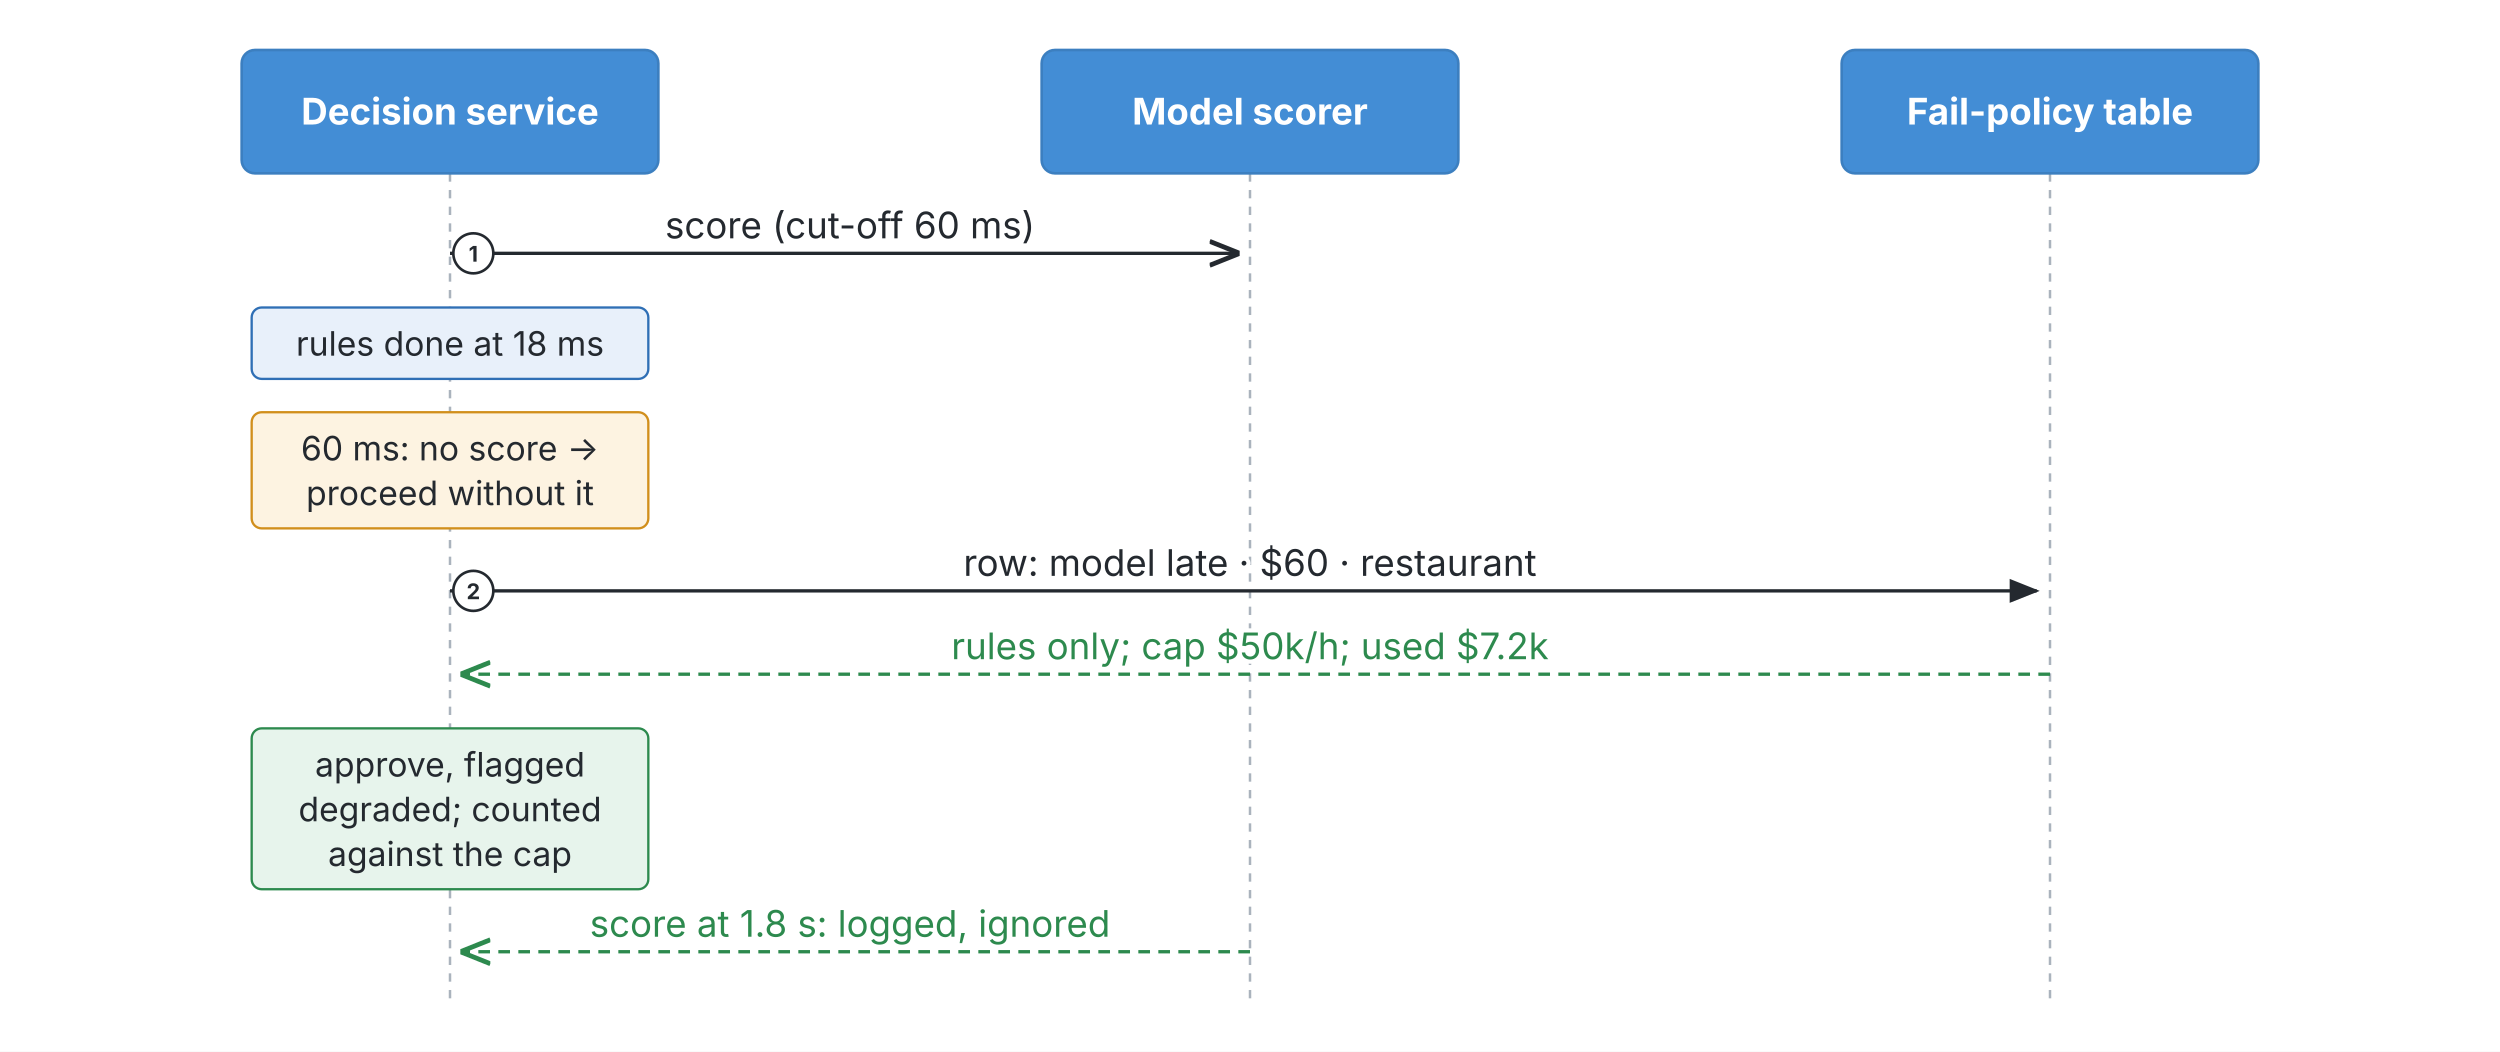
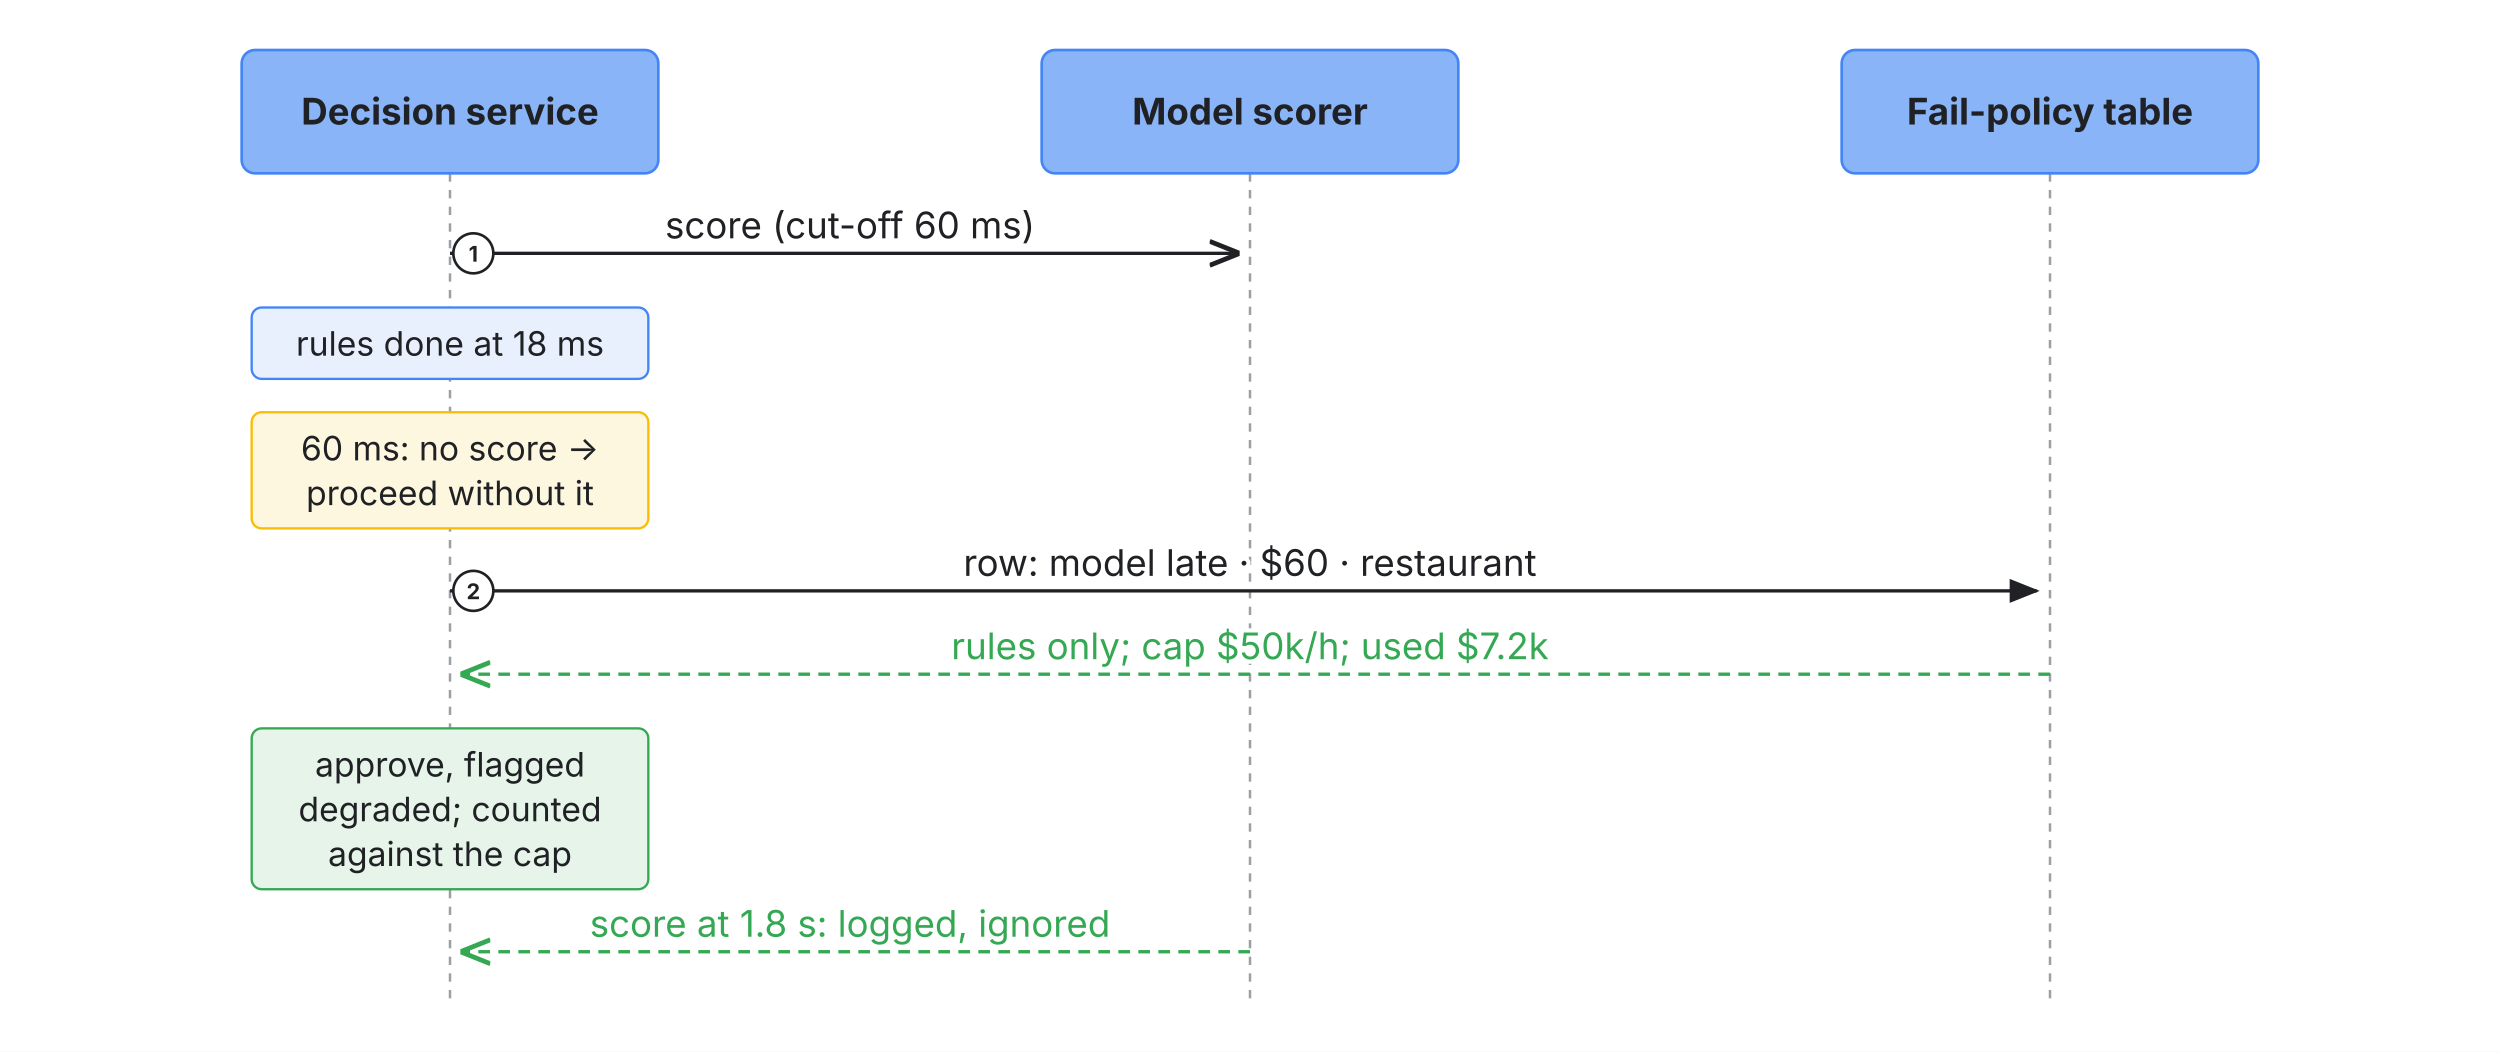
<svg xmlns="http://www.w3.org/2000/svg" class="seq" viewBox="0 0 1500 631" width="1500" height="631">
  <defs>
-     <marker id="sq-f-c8341f" viewBox="0 0 10 10" refX="9" refY="5" markerWidth="9" markerHeight="9" orient="auto">
-       <path d="M0,1 L10,5 L0,9 z" fill="#c8341f" />
+     <marker id="sq-f-ea4335" viewBox="0 0 10 10" refX="9" refY="5" markerWidth="9" markerHeight="9" orient="auto">
+       <path d="M0,1 L10,5 L0,9 z" fill="#ea4335" />
    </marker>
-     <marker id="sq-o-c8341f" viewBox="0 0 10 10" refX="9" refY="5" markerWidth="9" markerHeight="9" orient="auto">
-       <path d="M0,1 L10,5 L0,9" fill="none" stroke="#c8341f" stroke-width="1.6" />
+     <marker id="sq-o-ea4335" viewBox="0 0 10 10" refX="9" refY="5" markerWidth="9" markerHeight="9" orient="auto">
+       <path d="M0,1 L10,5 L0,9" fill="none" stroke="#ea4335" stroke-width="1.6" />
    </marker>
-     <marker id="sq-f-24292f" viewBox="0 0 10 10" refX="9" refY="5" markerWidth="9" markerHeight="9" orient="auto">
-       <path d="M0,1 L10,5 L0,9 z" fill="#24292f" />
+     <marker id="sq-f-202124" viewBox="0 0 10 10" refX="9" refY="5" markerWidth="9" markerHeight="9" orient="auto">
+       <path d="M0,1 L10,5 L0,9 z" fill="#202124" />
    </marker>
-     <marker id="sq-o-24292f" viewBox="0 0 10 10" refX="9" refY="5" markerWidth="9" markerHeight="9" orient="auto">
-       <path d="M0,1 L10,5 L0,9" fill="none" stroke="#24292f" stroke-width="1.6" />
+     <marker id="sq-o-202124" viewBox="0 0 10 10" refX="9" refY="5" markerWidth="9" markerHeight="9" orient="auto">
+       <path d="M0,1 L10,5 L0,9" fill="none" stroke="#202124" stroke-width="1.6" />
    </marker>
-     <marker id="sq-f-2d8a4e" viewBox="0 0 10 10" refX="9" refY="5" markerWidth="9" markerHeight="9" orient="auto">
-       <path d="M0,1 L10,5 L0,9 z" fill="#2d8a4e" />
+     <marker id="sq-f-34a853" viewBox="0 0 10 10" refX="9" refY="5" markerWidth="9" markerHeight="9" orient="auto">
+       <path d="M0,1 L10,5 L0,9 z" fill="#34a853" />
    </marker>
-     <marker id="sq-o-2d8a4e" viewBox="0 0 10 10" refX="9" refY="5" markerWidth="9" markerHeight="9" orient="auto">
-       <path d="M0,1 L10,5 L0,9" fill="none" stroke="#2d8a4e" stroke-width="1.6" />
+     <marker id="sq-o-34a853" viewBox="0 0 10 10" refX="9" refY="5" markerWidth="9" markerHeight="9" orient="auto">
+       <path d="M0,1 L10,5 L0,9" fill="none" stroke="#34a853" stroke-width="1.6" />
    </marker>
  </defs>
  <rect width="1500" height="631" fill="#ffffff" />
-   <line x1="270.0" y1="104" x2="270.0" y2="601.04" stroke="#aab3bd" stroke-width="1.5" stroke-dasharray="5 5" />
-   <rect x="145.0" y="30" width="250" height="74" rx="8" fill="#438dd5" stroke="#3c7fc0" stroke-width="1.6" />
-   <text x="270.0" y="74.7" text-anchor="middle" font-family="Inter, Helvetica, Arial, sans-serif" font-size="22" font-weight="700" fill="#ffffff">Decision service</text>
-   <line x1="750.0" y1="104" x2="750.0" y2="601.04" stroke="#aab3bd" stroke-width="1.5" stroke-dasharray="5 5" />
-   <rect x="625.0" y="30" width="250" height="74" rx="8" fill="#438dd5" stroke="#3c7fc0" stroke-width="1.6" />
-   <text x="750.0" y="74.7" text-anchor="middle" font-family="Inter, Helvetica, Arial, sans-serif" font-size="22" font-weight="700" fill="#ffffff">Model scorer</text>
-   <line x1="1230.0" y1="104" x2="1230.0" y2="601.04" stroke="#aab3bd" stroke-width="1.5" stroke-dasharray="5 5" />
-   <rect x="1105.0" y="30" width="250" height="74" rx="8" fill="#438dd5" stroke="#3c7fc0" stroke-width="1.6" />
-   <text x="1230.0" y="74.7" text-anchor="middle" font-family="Inter, Helvetica, Arial, sans-serif" font-size="22" font-weight="700" fill="#ffffff">Fail-policy table</text>
-   <line x1="270.0" y1="152.0" x2="742.0" y2="152.0" stroke="#24292f" stroke-width="2" marker-end="url(#sq-o-24292f)" />
-   <circle cx="284.0" cy="152.0" r="12" fill="#ffffff" stroke="#24292f" stroke-width="1.6" />
-   <text x="284.0" y="157.0" text-anchor="middle" font-family="Inter, Helvetica, Arial, sans-serif" font-size="13" font-weight="700" fill="#24292f">1</text>
-   <text x="510.0" y="143.0" text-anchor="middle" font-family="Inter, Helvetica, Arial, sans-serif" font-size="22" fill="#24292f" font-weight="400" paint-order="stroke" stroke="#ffffff" stroke-width="5" stroke-linejoin="round">score (cut-off 60 ms)</text>
-   <rect x="151.0" y="184.5" width="238.0" height="42.84" rx="6" fill="#e8f0fa" stroke="#2f6fb5" stroke-width="1.4" />
-   <text x="270.0" y="213.4" text-anchor="middle" font-family="Inter, Helvetica, Arial, sans-serif" font-size="20.2" fill="#24292f">rules done at 18 ms</text>
-   <rect x="151.0" y="247.34" width="238.0" height="69.68" rx="6" fill="#fdf3e1" stroke="#d18f1c" stroke-width="1.4" />
-   <text x="270.0" y="276.24" text-anchor="middle" font-family="Inter, Helvetica, Arial, sans-serif" font-size="20.2" fill="#24292f">60 ms: no score →</text>
-   <text x="270.0" y="303.08" text-anchor="middle" font-family="Inter, Helvetica, Arial, sans-serif" font-size="20.2" fill="#24292f">proceed without it</text>
-   <line x1="270.0" y1="354.52" x2="1222.0" y2="354.52" stroke="#24292f" stroke-width="2" marker-end="url(#sq-f-24292f)" />
-   <circle cx="284.0" cy="354.52" r="12" fill="#ffffff" stroke="#24292f" stroke-width="1.6" />
-   <text x="284.0" y="359.52" text-anchor="middle" font-family="Inter, Helvetica, Arial, sans-serif" font-size="13" font-weight="700" fill="#24292f">2</text>
-   <text x="750.0" y="345.52" text-anchor="middle" font-family="Inter, Helvetica, Arial, sans-serif" font-size="22" fill="#24292f" font-weight="400" paint-order="stroke" stroke="#ffffff" stroke-width="5" stroke-linejoin="round">row: model late · $60 · restaurant</text>
-   <line x1="1230.0" y1="404.52" x2="278.0" y2="404.52" stroke="#2d8a4e" stroke-width="2" stroke-dasharray="7 5" marker-end="url(#sq-o-2d8a4e)" />
-   <text x="750.0" y="395.52" text-anchor="middle" font-family="Inter, Helvetica, Arial, sans-serif" font-size="22" fill="#2d8a4e" font-weight="400" paint-order="stroke" stroke="#ffffff" stroke-width="5" stroke-linejoin="round">rules only; cap $50k/h; used $7.2k</text>
-   <rect x="151.0" y="437.02" width="238.0" height="96.52" rx="6" fill="#e7f4ec" stroke="#2d8a4e" stroke-width="1.4" />
-   <text x="270.0" y="465.92" text-anchor="middle" font-family="Inter, Helvetica, Arial, sans-serif" font-size="20.2" fill="#24292f">approve, flagged</text>
-   <text x="270.0" y="492.76" text-anchor="middle" font-family="Inter, Helvetica, Arial, sans-serif" font-size="20.2" fill="#24292f">degraded; counted</text>
-   <text x="270.0" y="519.6" text-anchor="middle" font-family="Inter, Helvetica, Arial, sans-serif" font-size="20.2" fill="#24292f">against the cap</text>
-   <line x1="750.0" y1="571.04" x2="278.0" y2="571.04" stroke="#2d8a4e" stroke-width="2" stroke-dasharray="7 5" marker-end="url(#sq-o-2d8a4e)" />
-   <text x="510.0" y="562.04" text-anchor="middle" font-family="Inter, Helvetica, Arial, sans-serif" font-size="22" fill="#2d8a4e" font-weight="400" paint-order="stroke" stroke="#ffffff" stroke-width="5" stroke-linejoin="round">score at 1.8 s: logged, ignored</text>
+   <g data-k="p:dc">
+     <line x1="270.0" y1="104" x2="270.0" y2="601.04" stroke="#9aa0a6" stroke-width="1.5" stroke-dasharray="5 5" />
+     <rect x="145.0" y="30" width="250" height="74" rx="8" fill="#8ab4f8" stroke="#4285f4" stroke-width="1.6" />
+     <text x="270.0" y="74.7" text-anchor="middle" font-family="Inter, Roboto, sans-serif" font-size="22" font-weight="700" fill="#202124">Decision service</text>
+   </g>
+   <g data-k="p:ms">
+     <line x1="750.0" y1="104" x2="750.0" y2="601.04" stroke="#9aa0a6" stroke-width="1.5" stroke-dasharray="5 5" />
+     <rect x="625.0" y="30" width="250" height="74" rx="8" fill="#8ab4f8" stroke="#4285f4" stroke-width="1.6" />
+     <text x="750.0" y="74.7" text-anchor="middle" font-family="Inter, Roboto, sans-serif" font-size="22" font-weight="700" fill="#202124">Model scorer</text>
+   </g>
+   <g data-k="p:fp">
+     <line x1="1230.0" y1="104" x2="1230.0" y2="601.04" stroke="#9aa0a6" stroke-width="1.5" stroke-dasharray="5 5" />
+     <rect x="1105.0" y="30" width="250" height="74" rx="8" fill="#8ab4f8" stroke="#4285f4" stroke-width="1.6" />
+     <text x="1230.0" y="74.7" text-anchor="middle" font-family="Inter, Roboto, sans-serif" font-size="22" font-weight="700" fill="#202124">Fail-policy table</text>
+   </g>
+   <g data-k="s:0">
+     <line x1="270.0" y1="152.0" x2="742.0" y2="152.0" stroke="#202124" stroke-width="2" marker-end="url(#sq-o-202124)" />
+     <circle cx="284.0" cy="152.0" r="12" fill="#ffffff" stroke="#202124" stroke-width="1.6" />
+     <text x="284.0" y="157.0" text-anchor="middle" font-family="Inter, Roboto, sans-serif" font-size="13" font-weight="700" fill="#202124">1</text>
+     <text x="510.0" y="143.0" text-anchor="middle" font-family="Inter, Roboto, sans-serif" font-size="22" fill="#202124" font-weight="400" paint-order="stroke" stroke="#ffffff" stroke-width="5" stroke-linejoin="round">score (cut-off 60 ms)</text>
+   </g>
+   <g data-k="s:1">
+     <rect x="151.0" y="184.5" width="238.0" height="42.84" rx="6" fill="#e8f0fe" stroke="#4285f4" stroke-width="1.4" />
+     <text x="270.0" y="213.4" text-anchor="middle" font-family="Inter, Roboto, sans-serif" font-size="20.2" fill="#202124">rules done at 18 ms</text>
+   </g>
+   <g data-k="s:2">
+     <rect x="151.0" y="247.34" width="238.0" height="69.68" rx="6" fill="#fef7e0" stroke="#fbbc05" stroke-width="1.4" />
+     <text x="270.0" y="276.24" text-anchor="middle" font-family="Inter, Roboto, sans-serif" font-size="20.2" fill="#202124">60 ms: no score →</text>
+     <text x="270.0" y="303.08" text-anchor="middle" font-family="Inter, Roboto, sans-serif" font-size="20.2" fill="#202124">proceed without it</text>
+   </g>
+   <g data-k="s:3">
+     <line x1="270.0" y1="354.52" x2="1222.0" y2="354.52" stroke="#202124" stroke-width="2" marker-end="url(#sq-f-202124)" />
+     <circle cx="284.0" cy="354.52" r="12" fill="#ffffff" stroke="#202124" stroke-width="1.6" />
+     <text x="284.0" y="359.52" text-anchor="middle" font-family="Inter, Roboto, sans-serif" font-size="13" font-weight="700" fill="#202124">2</text>
+     <text x="750.0" y="345.52" text-anchor="middle" font-family="Inter, Roboto, sans-serif" font-size="22" fill="#202124" font-weight="400" paint-order="stroke" stroke="#ffffff" stroke-width="5" stroke-linejoin="round">row: model late · $60 · restaurant</text>
+   </g>
+   <g data-k="s:4">
+     <line x1="1230.0" y1="404.52" x2="278.0" y2="404.52" stroke="#34a853" stroke-width="2" stroke-dasharray="7 5" marker-end="url(#sq-o-34a853)" />
+     <text x="750.0" y="395.52" text-anchor="middle" font-family="Inter, Roboto, sans-serif" font-size="22" fill="#34a853" font-weight="400" paint-order="stroke" stroke="#ffffff" stroke-width="5" stroke-linejoin="round">rules only; cap $50k/h; used $7.2k</text>
+   </g>
+   <g data-k="s:5">
+     <rect x="151.0" y="437.02" width="238.0" height="96.52" rx="6" fill="#e6f4ea" stroke="#34a853" stroke-width="1.4" />
+     <text x="270.0" y="465.92" text-anchor="middle" font-family="Inter, Roboto, sans-serif" font-size="20.2" fill="#202124">approve, flagged</text>
+     <text x="270.0" y="492.76" text-anchor="middle" font-family="Inter, Roboto, sans-serif" font-size="20.2" fill="#202124">degraded; counted</text>
+     <text x="270.0" y="519.6" text-anchor="middle" font-family="Inter, Roboto, sans-serif" font-size="20.2" fill="#202124">against the cap</text>
+   </g>
+   <g data-k="s:6">
+     <line x1="750.0" y1="571.04" x2="278.0" y2="571.04" stroke="#34a853" stroke-width="2" stroke-dasharray="7 5" marker-end="url(#sq-o-34a853)" />
+     <text x="510.0" y="562.04" text-anchor="middle" font-family="Inter, Roboto, sans-serif" font-size="22" fill="#34a853" font-weight="400" paint-order="stroke" stroke="#ffffff" stroke-width="5" stroke-linejoin="round">score at 1.8 s: logged, ignored</text>
+   </g>
</svg>
